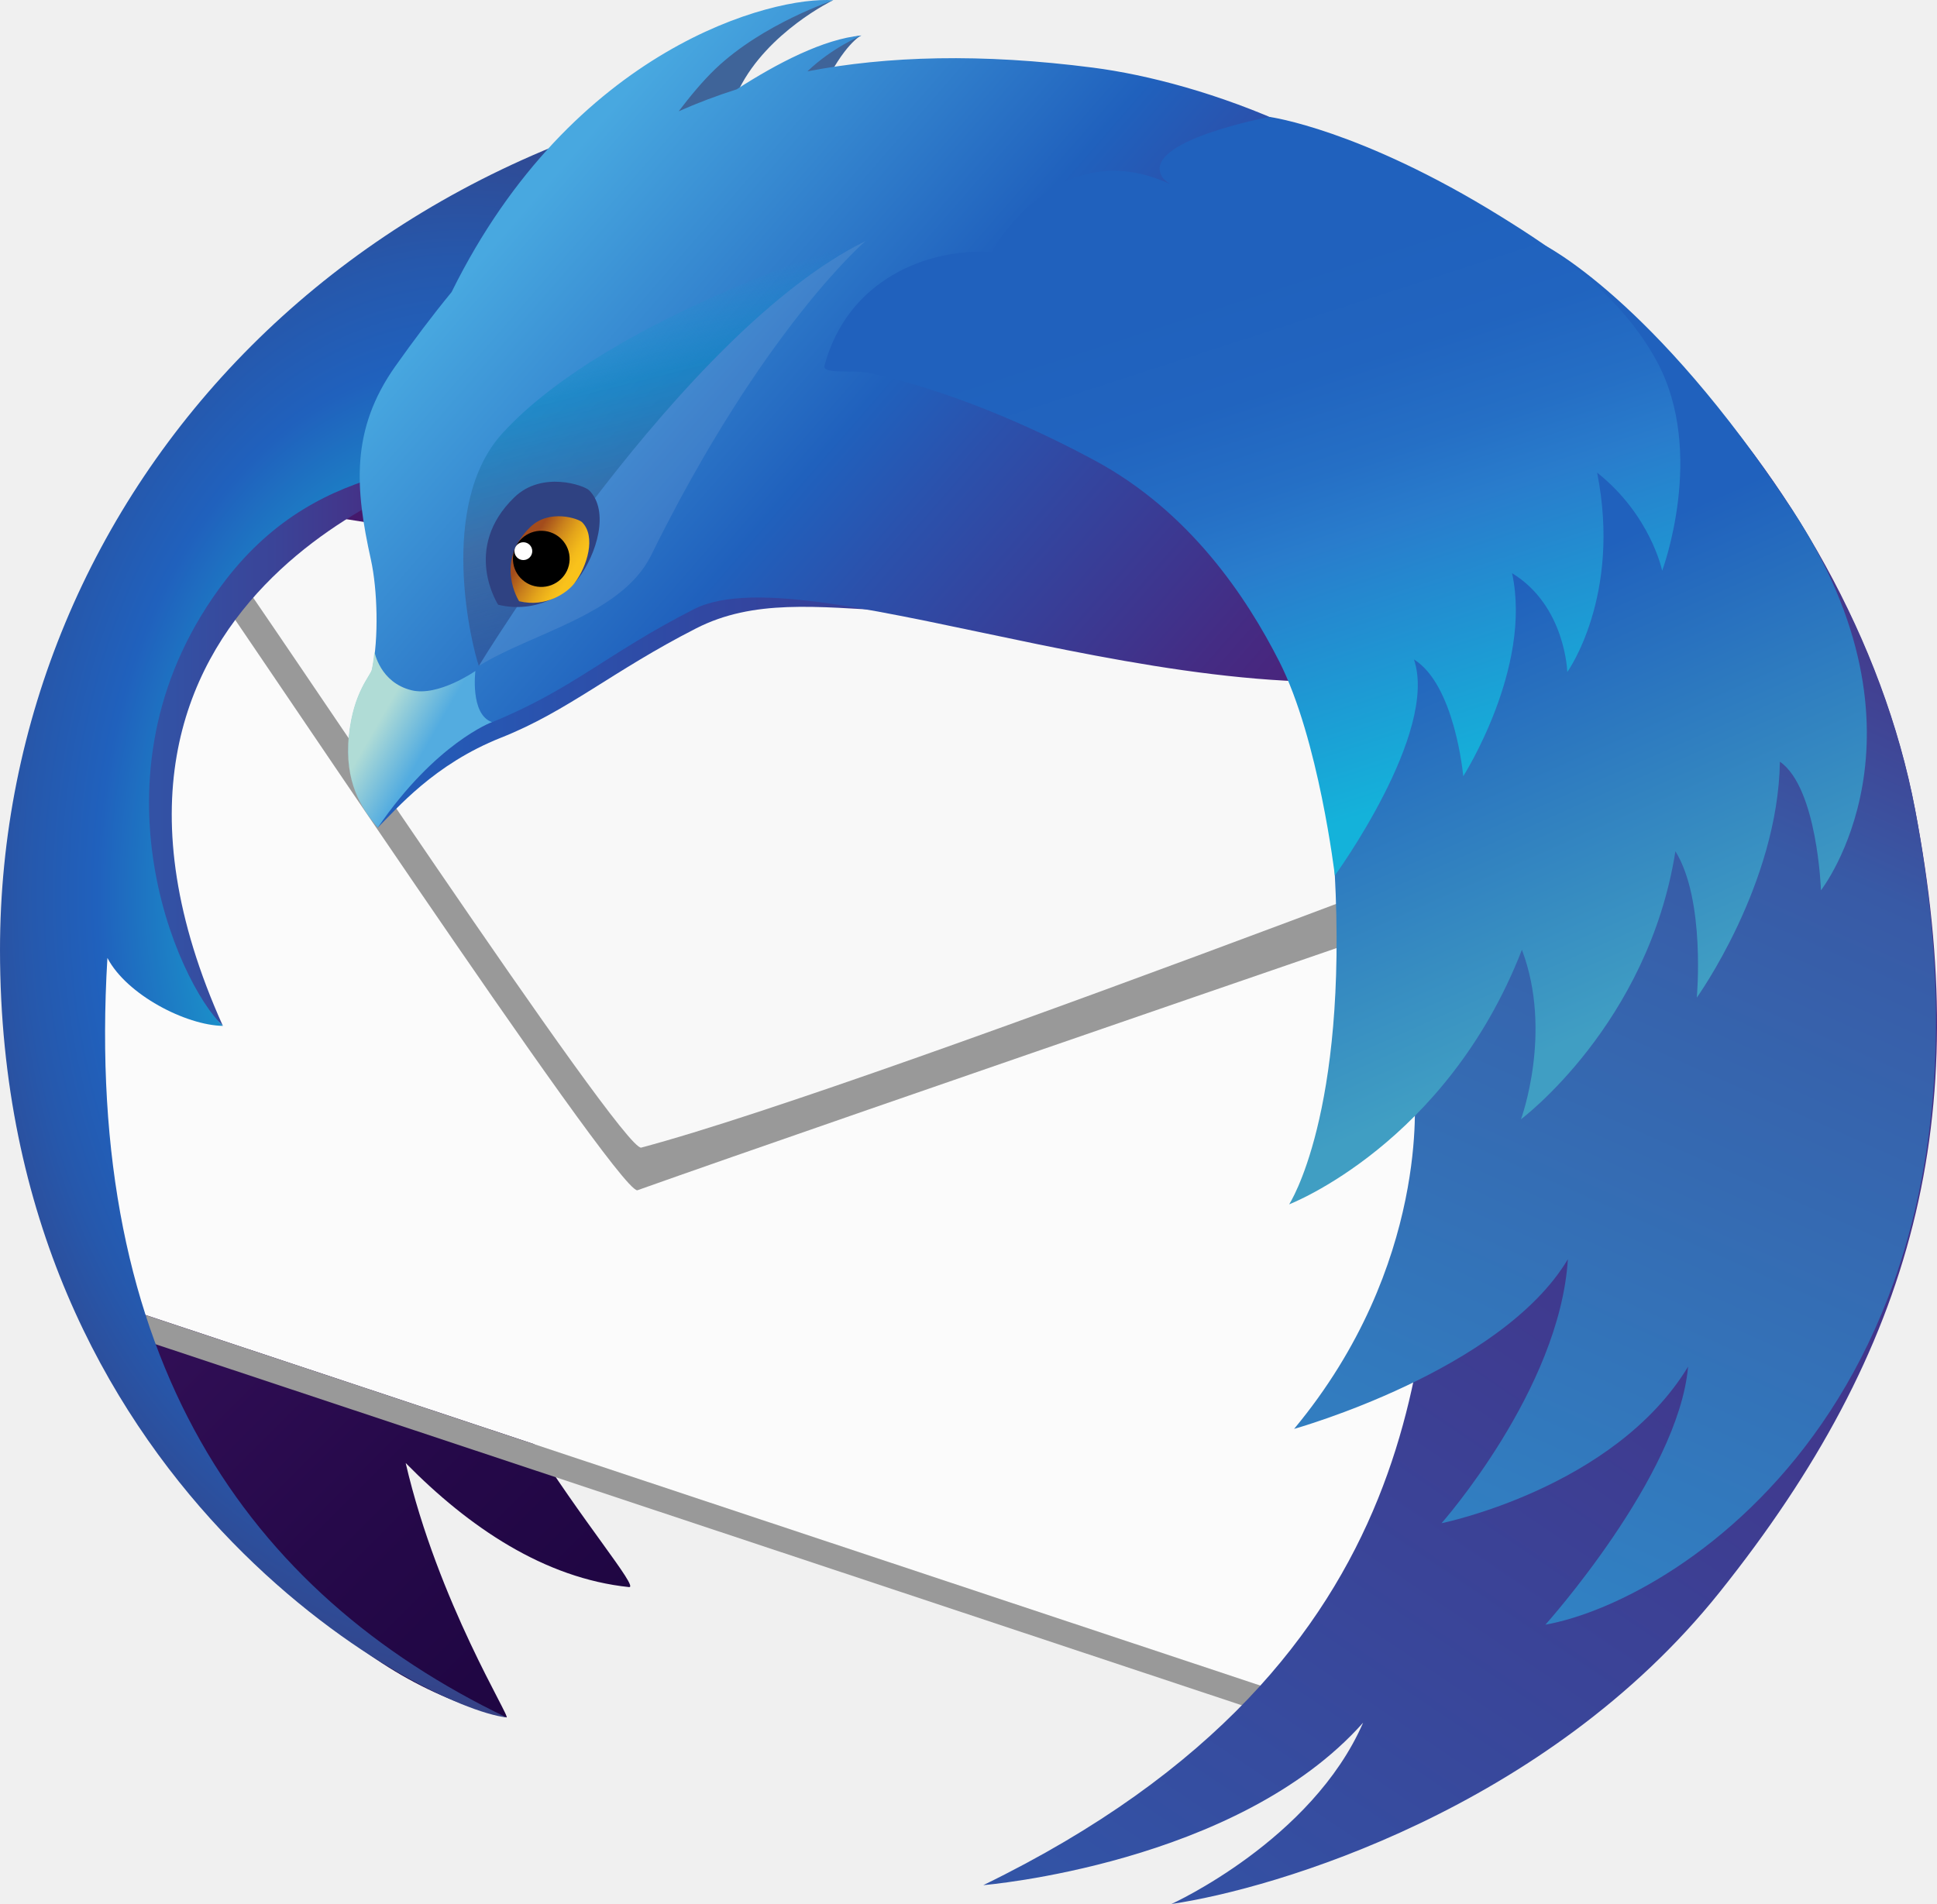
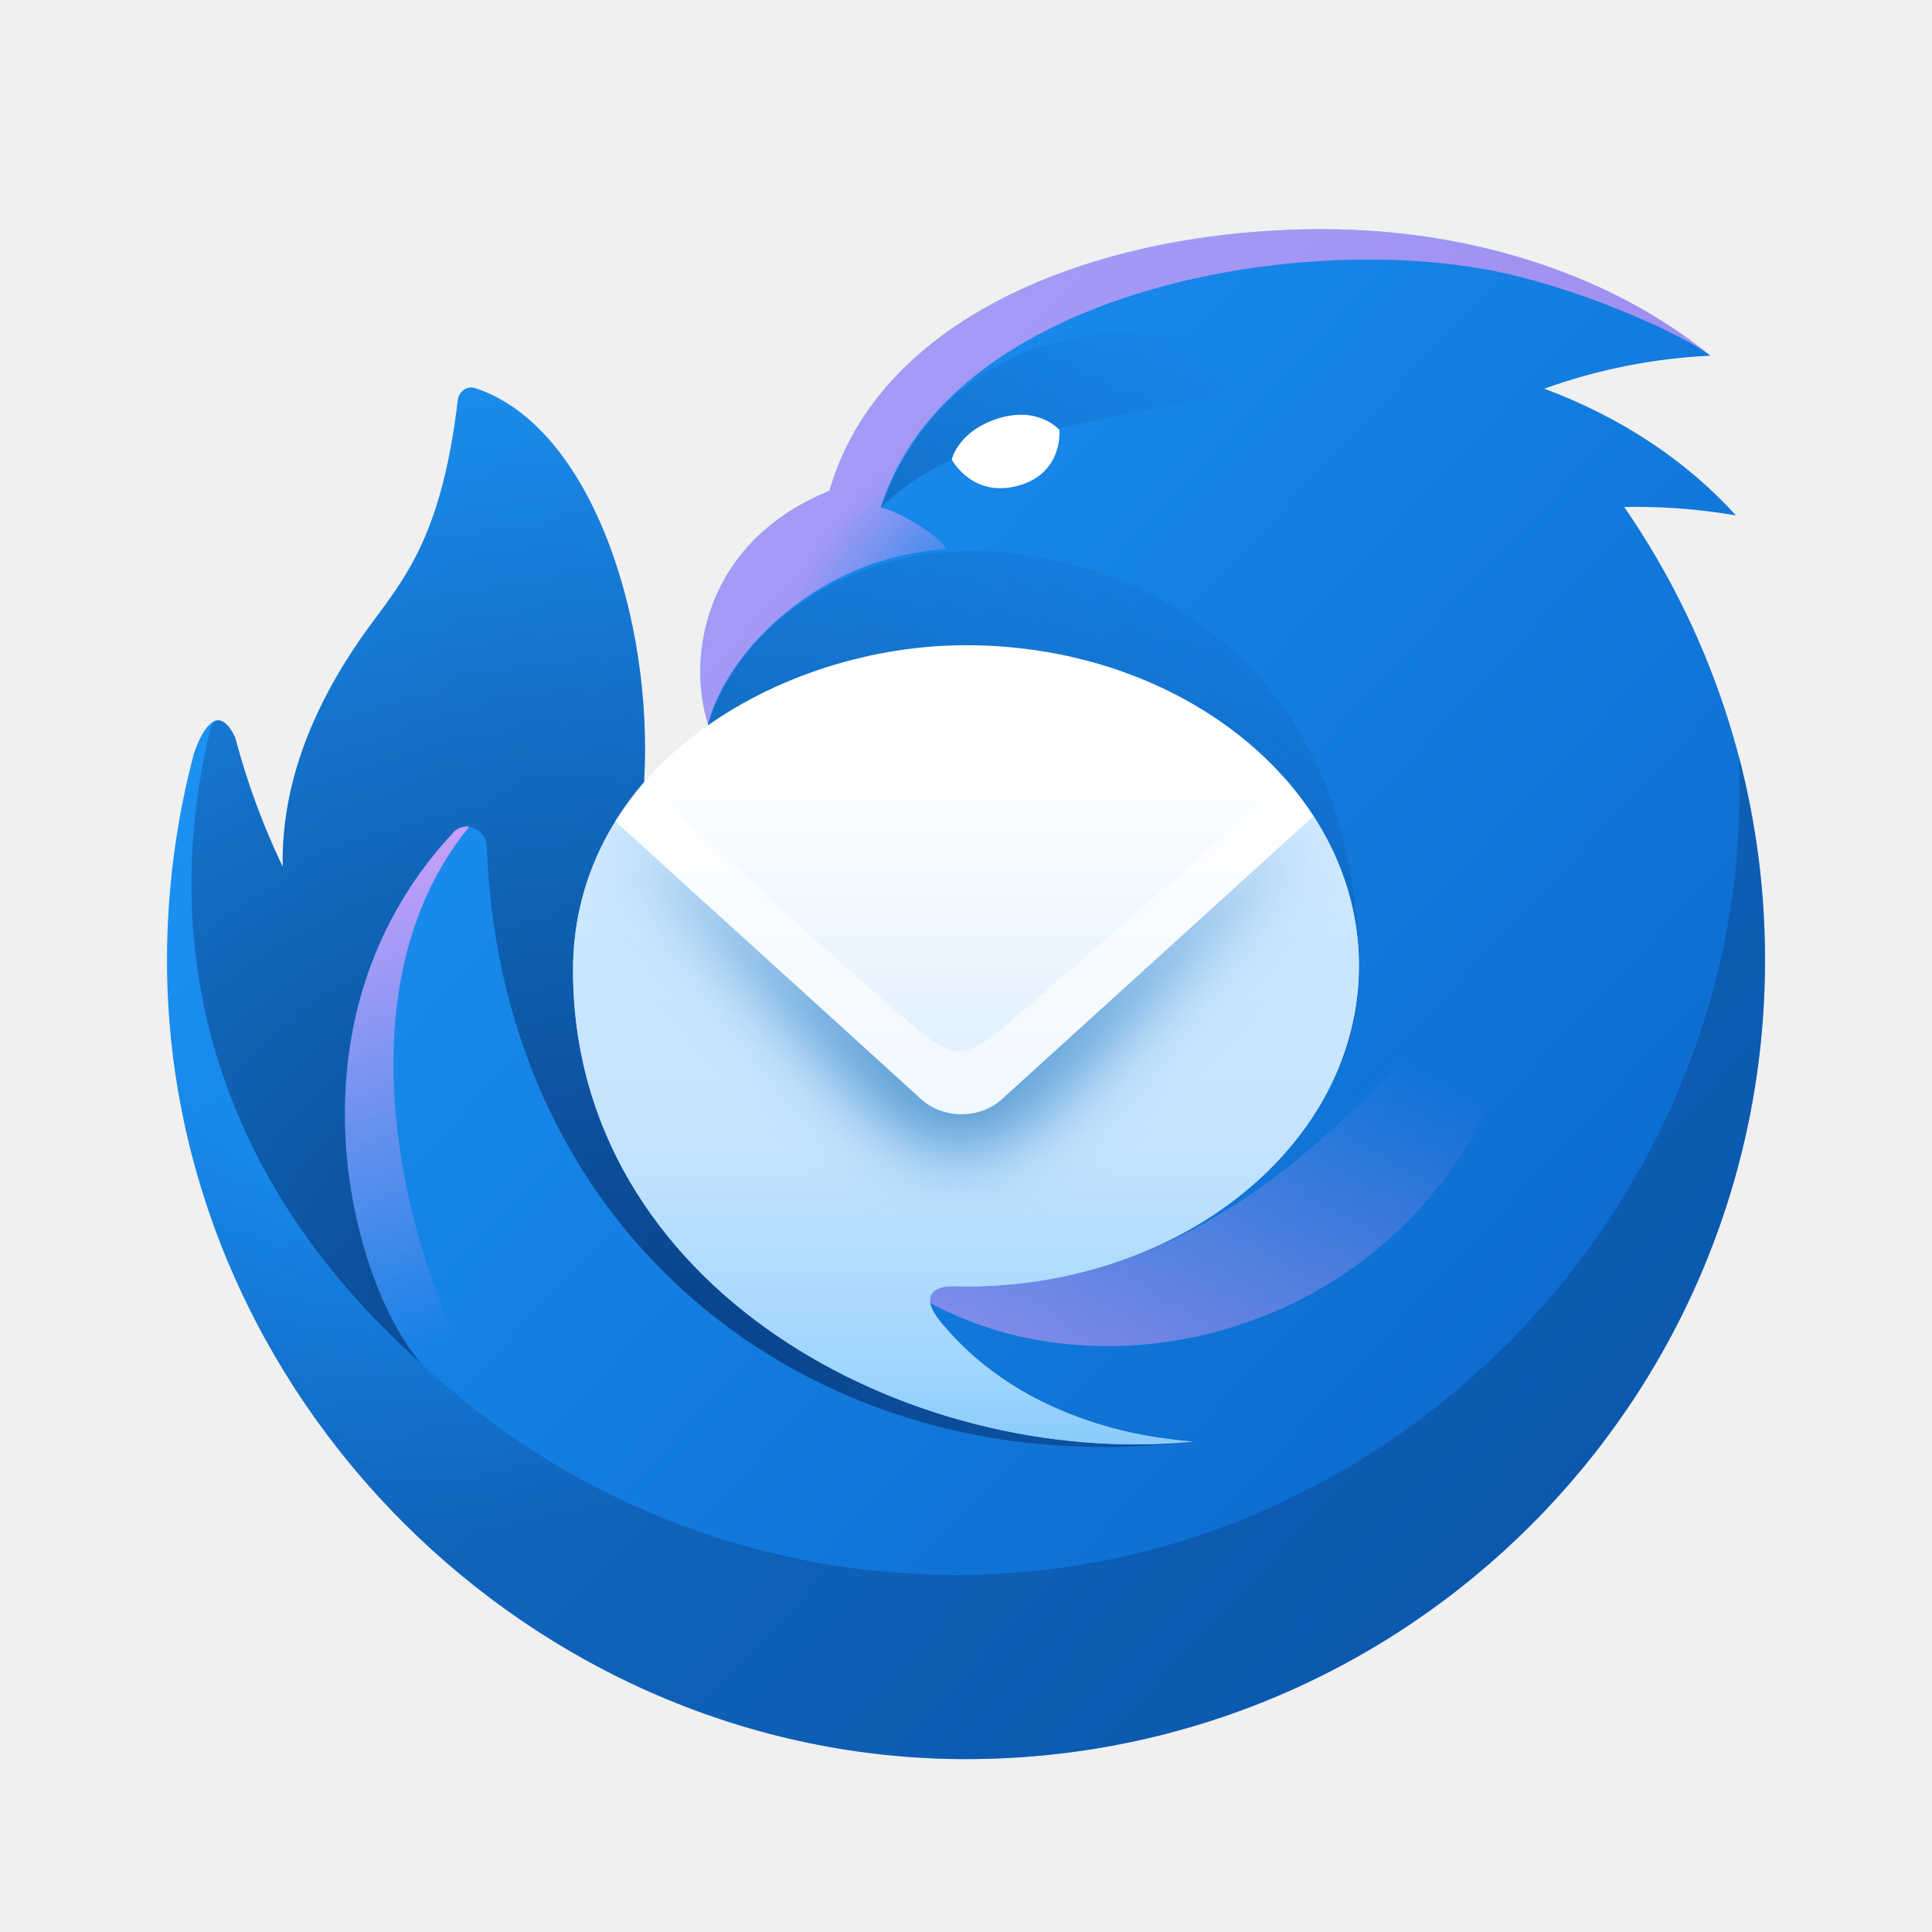
- <svg xmlns="http://www.w3.org/2000/svg" width="776.691" height="763.638" viewBox="0 0 205.499 202.046" version="1.1" id="svg8">
-   <defs id="defs2">
-     <linearGradient y2="42.053" x2="129.585" y1="201.907" x1="289.439" gradientUnits="userSpaceOnUse" id="SVGID_1_-0">
-       <stop id="stop1569" style="stop-color:#130036" offset="0" />
-       <stop id="stop1571" style="stop-color:#18023B" offset="0.23" />
-       <stop id="stop1573" style="stop-color:#26094A" offset="0.512" />
-       <stop id="stop1575" style="stop-color:#3D1563" offset="0.821" />
-       <stop id="stop1577" style="stop-color:#4E1D75" offset="1" />
-     </linearGradient>
-     <linearGradient y2="95.311" x2="147.61" y1="95.311" x1="100.149" gradientUnits="userSpaceOnUse" id="SVGID_2_-62">
-       <stop id="stop1592" style="stop-color:#3156A8" offset="0" />
-       <stop id="stop1594" style="stop-color:#3351A4" offset="0.247" />
-       <stop id="stop1596" style="stop-color:#3B4397" offset="0.536" />
-       <stop id="stop1598" style="stop-color:#472C82" offset="0.845" />
-       <stop id="stop1600" style="stop-color:#4E1D75" offset="1" />
-     </linearGradient>
-     <radialGradient gradientUnits="userSpaceOnUse" gradientTransform="matrix(1,0,0,1.45,0,-51.2654)" r="85.247" cy="113.923" cx="148.979" id="SVGID_3_-6">
-       <stop id="stop1605" style="stop-color:#14CDDA" offset="0.165" />
-       <stop id="stop1607" style="stop-color:#2061BD" offset="0.548" />
-       <stop id="stop1609" style="stop-color:#2658AC" offset="0.655" />
-       <stop id="stop1611" style="stop-color:#373F81" offset="0.864" />
-       <stop id="stop1613" style="stop-color:#432D62" offset="1" />
-     </radialGradient>
-     <linearGradient y2="57.897" x2="281.421" y1="57.897" x1="134.445" gradientUnits="userSpaceOnUse" id="SVGID_4_-1">
-       <stop id="stop1618" style="stop-color:#2061BD" offset="0" />
-       <stop id="stop1620" style="stop-color:#2B51AC" offset="0.185" />
-       <stop id="stop1622" style="stop-color:#442C84" offset="0.683" />
-       <stop id="stop1624" style="stop-color:#4E1D75" offset="0.941" />
-     </linearGradient>
-     <linearGradient y2="111.082" x2="257.17" y1="23.206" x1="156.08" gradientUnits="userSpaceOnUse" id="SVGID_5_-8">
-       <stop id="stop1633" style="stop-color:#48A8E0" offset="0.02" />
-       <stop id="stop1635" style="stop-color:#2061BD" offset="0.388" />
-       <stop id="stop1637" style="stop-color:#2B51AC" offset="0.497" />
-       <stop id="stop1639" style="stop-color:#442C84" offset="0.789" />
-       <stop id="stop1641" style="stop-color:#4E1D75" offset="0.941" />
-     </linearGradient>
-     <linearGradient y2="43.631" x2="307.741" y1="337.414" x1="109.582" gradientUnits="userSpaceOnUse" id="SVGID_6_-7">
-       <stop id="stop1646" style="stop-color:#3156A8" offset="0.379" />
-       <stop id="stop1648" style="stop-color:#4E1D75" offset="1" />
-     </linearGradient>
-     <linearGradient y2="32.542" x2="296.224" y1="278.646" x1="186.651" gradientUnits="userSpaceOnUse" id="SVGID_7_-9">
-       <stop id="stop1653" style="stop-color:#29ABE2" offset="0" />
-       <stop id="stop1655" style="stop-color:#385AA6" offset="0.773" />
-       <stop id="stop1657" style="stop-color:#414293" offset="0.858" />
-       <stop id="stop1659" style="stop-color:#4E1D75" offset="1" />
-     </linearGradient>
-     <linearGradient y2="95.468" x2="144.148" y1="92.034" x1="138.175" gradientUnits="userSpaceOnUse" id="SVGID_8_-20">
-       <stop id="stop1664" style="stop-color:#B0DCD6" offset="0" />
-       <stop id="stop1666" style="stop-color:#53ACE0" offset="1" />
-     </linearGradient>
-     <mask id="SVGID_9_" height="6.629" width="14.927" y="18.355" x="162.68" maskUnits="userSpaceOnUse">
-       <g id="g989" class="st13" style="filter:url(#Adobe_OpacityMaskFilter)">
-         <radialGradient gradientUnits="userSpaceOnUse" r="51.967" cy="67.998" cx="154.384" id="SVGID_10_">
-           <stop id="stop982" style="stop-color:#FFFFFF" offset="0.868" />
-           <stop id="stop984" style="stop-color:#000000" offset="1" />
-         </radialGradient>
-         <rect id="rect987" height="93.339" width="100.015" class="st14" y="-7.218" x="91.295" style="fill:url(#SVGID_10_)" />
-       </g>
-     </mask>
-     <filter height="6.629" width="14.927" y="18.355" x="162.68" filterUnits="userSpaceOnUse" id="Adobe_OpacityMaskFilter">
-       <feColorMatrix id="feColorMatrix977" values="1 0 0 0 0  0 1 0 0 0  0 0 1 0 0  0 0 0 1 0" type="matrix" />
-     </filter>
-     <radialGradient gradientUnits="userSpaceOnUse" r="51.967" cy="67.998" cx="154.384" id="radialGradient3310">
-       <stop id="stop3306" style="stop-color:#FFFFFF" offset="0.868" />
-       <stop id="stop3308" style="stop-color:#000000" offset="1" />
-     </radialGradient>
-     <linearGradient y2="20.555" x2="254.147" y1="23.085" x1="266.12" gradientUnits="userSpaceOnUse" id="SVGID_11_-5">
-       <stop id="stop1686" style="stop-color:#3092B9" offset="0" />
-       <stop id="stop1688" style="stop-color:#258DB6" offset="0.22" />
-       <stop id="stop1690" style="stop-color:#1685B1" offset="0.656" />
-       <stop id="stop1692" style="stop-color:#1082AF" offset="1" />
-     </linearGradient>
-     <linearGradient y2="77.544" x2="180.543" y1="38.025" x1="170.69" gradientUnits="userSpaceOnUse" id="SVGID_12_-9">
-       <stop id="stop1703" style="stop-color:#1398D1;stop-opacity:0" offset="0.007" />
-       <stop id="stop1705" style="stop-color:#1187C2;stop-opacity:0.62" offset="0.248" />
-       <stop id="stop1707" style="stop-color:#3F6499;stop-opacity:0.71" offset="0.642" />
-       <stop id="stop1709" style="stop-color:#2F4282;stop-opacity:0.5" offset="1" />
-     </linearGradient>
-     <linearGradient gradientTransform="matrix(0.9994,0.0349,-0.0349,0.9994,25.1078,27.037)" y2="38.248" x2="133.583" y1="41.318" x1="139.122" gradientUnits="userSpaceOnUse" id="SVGID_13_-2">
-       <stop id="stop1718" style="stop-color:#F9C21B" offset="0" />
-       <stop id="stop1720" style="stop-color:#F3BA1B" offset="0.148" />
-       <stop id="stop1722" style="stop-color:#E3A41B" offset="0.379" />
-       <stop id="stop1724" style="stop-color:#C9801C" offset="0.663" />
-       <stop id="stop1726" style="stop-color:#A44E1C" offset="0.988" />
-       <stop id="stop1728" style="stop-color:#A34C1C" offset="1" />
-     </linearGradient>
-     <linearGradient y2="47.526" x2="259.336" y1="130.139" x1="296.117" gradientUnits="userSpaceOnUse" id="SVGID_14_-2">
-       <stop id="stop1739" style="stop-color:#409EC3" offset="0" />
-       <stop id="stop1741" style="stop-color:#2061BD" offset="0.62" />
-     </linearGradient>
-     <linearGradient y2="21.954" x2="240.313" y1="103.061" x1="266.666" gradientUnits="userSpaceOnUse" id="SVGID_15_-8">
-       <stop id="stop1746" style="stop-color:#14B2DA" offset="0" />
-       <stop id="stop1748" style="stop-color:#297CCC" offset="0.403" />
-       <stop id="stop1750" style="stop-color:#256FC5" offset="0.508" />
-       <stop id="stop1752" style="stop-color:#2164BF" offset="0.649" />
-       <stop id="stop1754" style="stop-color:#2061BD" offset="0.816" />
-       <stop id="stop1756" style="stop-color:#2061BD" offset="0.984" />
-     </linearGradient>
-     <filter height="6.629" width="14.927" y="18.355" x="252.586" filterUnits="userSpaceOnUse" id="filter1845">
-       <feColorMatrix id="feColorMatrix1843" values="1 0 0 0 0  0 1 0 0 0  0 0 1 0 0  0 0 0 1 0" type="matrix" />
-     </filter>
-     <linearGradient y2="42.053" x2="39.679" y1="201.907" x1="199.533" gradientUnits="userSpaceOnUse" id="SVGID_1_">
-       <stop id="stop875" style="stop-color:#130036" offset="0" />
-       <stop id="stop877" style="stop-color:#18023B" offset="0.23" />
-       <stop id="stop879" style="stop-color:#26094A" offset="0.512" />
-       <stop id="stop881" style="stop-color:#3D1563" offset="0.821" />
-       <stop id="stop883" style="stop-color:#4E1D75" offset="1" />
-     </linearGradient>
-     <linearGradient y2="95.311" x2="57.704" y1="95.311" x1="10.243" gradientUnits="userSpaceOnUse" id="SVGID_2_">
-       <stop id="stop898" style="stop-color:#3156A8" offset="0" />
-       <stop id="stop900" style="stop-color:#3351A4" offset="0.247" />
-       <stop id="stop902" style="stop-color:#3B4397" offset="0.536" />
-       <stop id="stop904" style="stop-color:#472C82" offset="0.845" />
-       <stop id="stop906" style="stop-color:#4E1D75" offset="1" />
-     </linearGradient>
-     <radialGradient gradientUnits="userSpaceOnUse" gradientTransform="matrix(1,0,0,1.45,0,-51.2654)" r="85.247" cy="113.923" cx="59.073" id="SVGID_3_">
-       <stop id="stop911" style="stop-color:#14CDDA" offset="0.165" />
-       <stop id="stop913" style="stop-color:#2061BD" offset="0.548" />
-       <stop id="stop915" style="stop-color:#2658AC" offset="0.655" />
-       <stop id="stop917" style="stop-color:#373F81" offset="0.864" />
-       <stop id="stop919" style="stop-color:#432D62" offset="1" />
-     </radialGradient>
-     <linearGradient y2="57.897" x2="191.515" y1="57.897" x1="44.539" gradientUnits="userSpaceOnUse" id="SVGID_4_">
-       <stop id="stop924" style="stop-color:#2061BD" offset="0" />
-       <stop id="stop926" style="stop-color:#2B51AC" offset="0.185" />
-       <stop id="stop928" style="stop-color:#442C84" offset="0.683" />
-       <stop id="stop930" style="stop-color:#4E1D75" offset="0.941" />
-     </linearGradient>
-     <linearGradient y2="111.082" x2="167.264" y1="23.206" x1="66.174" gradientUnits="userSpaceOnUse" id="SVGID_5_">
-       <stop id="stop939" style="stop-color:#48A8E0" offset="0.02" />
-       <stop id="stop941" style="stop-color:#2061BD" offset="0.388" />
-       <stop id="stop943" style="stop-color:#2B51AC" offset="0.497" />
-       <stop id="stop945" style="stop-color:#442C84" offset="0.789" />
-       <stop id="stop947" style="stop-color:#4E1D75" offset="0.941" />
-     </linearGradient>
-     <linearGradient y2="43.631" x2="217.835" y1="337.414" x1="19.676" gradientUnits="userSpaceOnUse" id="SVGID_6_">
-       <stop id="stop952" style="stop-color:#3156A8" offset="0.379" />
-       <stop id="stop954" style="stop-color:#4E1D75" offset="1" />
-     </linearGradient>
-     <linearGradient y2="32.542" x2="206.317" y1="278.646" x1="96.745" gradientUnits="userSpaceOnUse" id="SVGID_7_">
-       <stop id="stop959" style="stop-color:#29ABE2" offset="0" />
-       <stop id="stop961" style="stop-color:#385AA6" offset="0.773" />
-       <stop id="stop963" style="stop-color:#414293" offset="0.858" />
-       <stop id="stop965" style="stop-color:#4E1D75" offset="1" />
-     </linearGradient>
-     <linearGradient y2="95.468" x2="54.241" y1="92.034" x1="48.269" gradientUnits="userSpaceOnUse" id="SVGID_8_">
-       <stop id="stop970" style="stop-color:#B0DCD6" offset="0" />
-       <stop id="stop972" style="stop-color:#53ACE0" offset="1" />
-     </linearGradient>
-     <mask id="SVGID_9_-9" height="6.629" width="14.927" y="18.355" x="162.68" maskUnits="userSpaceOnUse">
-       <g id="g989-7" class="st13" style="filter:url(#Adobe_OpacityMaskFilter-9)">
-         <radialGradient gradientUnits="userSpaceOnUse" r="51.967" cy="67.998" cx="154.384" id="SVGID_10_-3">
-           <stop id="stop982-6" style="stop-color:#FFFFFF" offset="0.868" />
-           <stop id="stop984-1" style="stop-color:#000000" offset="1" />
-         </radialGradient>
-         <rect id="rect987-2" height="93.339" width="100.015" class="st14" y="-7.218" x="91.295" style="fill:url(#SVGID_10_-3)" />
-       </g>
-     </mask>
-     <filter height="6.629" width="14.927" y="18.355" x="162.68" filterUnits="userSpaceOnUse" id="Adobe_OpacityMaskFilter-9">
-       <feColorMatrix id="feColorMatrix977-3" values="1 0 0 0 0  0 1 0 0 0  0 0 1 0 0  0 0 0 1 0" type="matrix" />
-     </filter>
-     <radialGradient gradientUnits="userSpaceOnUse" r="51.967" cy="67.998" cx="154.384" id="radialGradient4687">
-       <stop id="stop4683" style="stop-color:#FFFFFF" offset="0.868" />
-       <stop id="stop4685" style="stop-color:#000000" offset="1" />
-     </radialGradient>
-     <linearGradient y2="20.555" x2="164.24" y1="23.085" x1="176.214" gradientUnits="userSpaceOnUse" id="SVGID_11_">
-       <stop id="stop992" style="stop-color:#3092B9" offset="0" />
-       <stop id="stop994" style="stop-color:#258DB6" offset="0.22" />
-       <stop id="stop996" style="stop-color:#1685B1" offset="0.656" />
-       <stop id="stop998" style="stop-color:#1082AF" offset="1" />
-     </linearGradient>
-     <linearGradient y2="77.544" x2="90.637" y1="38.025" x1="80.784" gradientUnits="userSpaceOnUse" id="SVGID_12_">
-       <stop id="stop1009" style="stop-color:#1398D1;stop-opacity:0" offset="0.007" />
-       <stop id="stop1011" style="stop-color:#1187C2;stop-opacity:0.62" offset="0.248" />
-       <stop id="stop1013" style="stop-color:#3F6499;stop-opacity:0.71" offset="0.642" />
-       <stop id="stop1015" style="stop-color:#2F4282;stop-opacity:0.5" offset="1" />
-     </linearGradient>
-     <linearGradient gradientTransform="matrix(0.9994,0.0349,-0.0349,0.9994,24.5906,57.1202)" y2="11.303" x2="43.199" y1="14.373" x1="48.738" gradientUnits="userSpaceOnUse" id="SVGID_13_">
-       <stop id="stop1024" style="stop-color:#F9C21B" offset="0" />
-       <stop id="stop1026" style="stop-color:#F3BA1B" offset="0.148" />
-       <stop id="stop1028" style="stop-color:#E3A41B" offset="0.379" />
-       <stop id="stop1030" style="stop-color:#C9801C" offset="0.663" />
-       <stop id="stop1032" style="stop-color:#A44E1C" offset="0.988" />
-       <stop id="stop1034" style="stop-color:#A34C1C" offset="1" />
-     </linearGradient>
-     <linearGradient y2="47.526" x2="169.43" y1="130.139" x1="206.211" gradientUnits="userSpaceOnUse" id="SVGID_14_">
-       <stop id="stop1045" style="stop-color:#409EC3" offset="0" />
-       <stop id="stop1047" style="stop-color:#2061BD" offset="0.62" />
-     </linearGradient>
-     <linearGradient y2="21.954" x2="150.407" y1="103.061" x1="176.76" gradientUnits="userSpaceOnUse" id="SVGID_15_">
-       <stop id="stop1052" style="stop-color:#14B2DA" offset="0" />
-       <stop id="stop1054" style="stop-color:#297CCC" offset="0.403" />
-       <stop id="stop1056" style="stop-color:#256FC5" offset="0.508" />
-       <stop id="stop1058" style="stop-color:#2164BF" offset="0.649" />
-       <stop id="stop1060" style="stop-color:#2061BD" offset="0.816" />
-       <stop id="stop1062" style="stop-color:#2061BD" offset="0.984" />
-     </linearGradient>
-     <filter height="6.629" width="14.927" y="18.355" x="162.68" filterUnits="userSpaceOnUse" id="filter1136">
-       <feColorMatrix id="feColorMatrix1134" values="1 0 0 0 0  0 1 0 0 0  0 0 1 0 0  0 0 0 1 0" type="matrix" />
-     </filter>
-   </defs>
-   <g id="layer1" transform="translate(-143.8075,-49.41321)">
-     <g id="g1067" transform="matrix(0.8321174,0,0,0.8321174,143.8075,49.41343)">
-       <g id="g1041">
-         <linearGradient y2="42.053" x2="39.679" y1="201.907" x1="199.533" gradientUnits="userSpaceOnUse" id="linearGradient4726">
-           <stop id="stop4716" style="stop-color:#130036" offset="0" />
-           <stop id="stop4718" style="stop-color:#18023B" offset="0.23" />
-           <stop id="stop4720" style="stop-color:#26094A" offset="0.512" />
-           <stop id="stop4722" style="stop-color:#3D1563" offset="0.821" />
-           <stop id="stop4724" style="stop-color:#4E1D75" offset="1" />
-         </linearGradient>
-         <path id="path886" d="M 188.887,35.492 C 174.386,26.02 155.841,22.954 145.606,21.883 134.652,20.738 125.138,20.94 116.77,22.168 c -0.709,-0.009 -1.414,-0.037 -2.127,-0.037 -0.544,0 -1.08,0.023 -1.627,0.029 0.225,-0.275 0.381,-0.445 0.381,-0.445 0,0 -0.44,0.069 -1.304,0.46 -2.717,0.044 -5.421,0.138 -8.085,0.32 3.711,-4.068 6.751,-6.2 6.751,-6.2 0,0 -3.608,0.528 -10.192,6.496 -3.132,0.288 -6.221,0.67 -9.258,1.145 6.918,-9.362 14.155,-13.304 14.155,-13.304 0,0 -8.772,-1.786 -22.507,12.016 -1.149,1.155 -2.215,2.356 -3.246,3.572 C 39.68,35.907 11.03,61.758 11.03,92.139 c 0,5.958 -1.829,12.511 0.143,19.054 -0.788,10.453 0.89,38.975 0.89,38.975 0,0 10.837,58.649 52.51,68.846 0.662,0.158 -8.707,-14.62 -12.851,-32.442 8.069,8.208 17.685,14.699 28.478,15.824 1.325,0.137 -6.165,-8.64 -12.725,-19.234 l 94.698,31.906 c 49.529,-21.274 43.763,-19.357 54.397,-30.875 23.428,-25.36 26.708,-39.75 20.806,-82.235 -3.993,-28.679 -25.16,-57.083 -48.489,-66.466 z" class="st1" style="fill:url(#SVGID_1_)" />
-         <polygon id="polygon888" points="172.911,219.015 201.939,95.591 22.687,62.276 8.546,142.68 16.387,166.974 " class="st2" style="fill:#fbfbfb" />
-         <g id="g892">
-           <path id="path890" d="m 23.128,65.01 c 0.785,1.689 0.554,2.089 0.065,2.089 -0.22,0 -0.492,-0.081 -0.747,-0.161 -0.255,-0.081 -0.494,-0.161 -0.648,-0.161 -0.433,0 -0.189,0.639 2.263,3.72 3.468,4.406 54.399,81.293 57.182,81.293 0.015,0 0.028,-0.002 0.04,-0.006 23.71,-8.448 124.543,-43.058 124.543,-43.058 L 195.51,93.697 23.128,65.01" class="st3" style="fill:#999999" />
-         </g>
-         <path id="path894" d="m 24.607,63.121 c 0,0 0.76,3.932 4.281,8.284 3.5,4.392 50.51,75.571 52.869,74.944 30.795,-8.176 142.525,-51.674 142.525,-51.674 z" class="st4" style="fill:#f8f8f8" />
-         <polygon id="polygon896" points="19.094,171.178 168.976,221.012 167.321,217.161 18.568,167.703 " class="st3" style="fill:#999999" />
-         <linearGradient y2="95.311" x2="57.704" y1="95.311" x1="10.243" gradientUnits="userSpaceOnUse" id="linearGradient4744">
-           <stop id="stop4734" style="stop-color:#3156A8" offset="0" />
-           <stop id="stop4736" style="stop-color:#3351A4" offset="0.247" />
-           <stop id="stop4738" style="stop-color:#3B4397" offset="0.536" />
-           <stop id="stop4740" style="stop-color:#472C82" offset="0.845" />
-           <stop id="stop4742" style="stop-color:#4E1D75" offset="1" />
-         </linearGradient>
-         <path id="path909" d="m 57.704,59.795 c 0,0 -54.122,15.85 -29.288,71.033 0,0 -11.387,-10.426 -18.167,-23.757 C 9.944,106.474 21.55,65.242 21.55,65.242 Z" class="st5" style="fill:url(#SVGID_2_)" />
-         <radialGradient gradientUnits="userSpaceOnUse" gradientTransform="matrix(1,0,0,1.45,0,-51.2654)" r="85.247" cy="113.923" cx="59.073" id="radialGradient4757">
-           <stop id="stop4747" style="stop-color:#14CDDA" offset="0.165" />
-           <stop id="stop4749" style="stop-color:#2061BD" offset="0.548" />
-           <stop id="stop4751" style="stop-color:#2658AC" offset="0.655" />
-           <stop id="stop4753" style="stop-color:#373F81" offset="0.864" />
-           <stop id="stop4755" style="stop-color:#432D62" offset="1" />
-         </radialGradient>
-         <path id="path922" d="m 28.416,130.828 c -4.707,-0.081 -12.269,-3.964 -14.722,-8.665 -3.066,51.098 17.782,80.939 50.88,96.853 C 53.759,217.776 0,189.407 0,121.14 0,63.093 46.06,11.208 118.142,8.831 118.584,12.085 82.406,20.245 81.249,24.082 79.453,30.054 75.325,36.555 71.843,41.766 67.125,48.827 78.4,54.865 70.114,56.767 57.646,59.628 41.016,58.044 28.753,73.986 10.319,97.951 22.62,125.365 28.416,130.828 Z" class="st6" style="fill:url(#SVGID_3_)" />
-         <g id="g935">
-           <linearGradient y2="57.897" x2="191.515" y1="57.897" x1="44.539" gradientUnits="userSpaceOnUse" id="linearGradient4768">
-             <stop id="stop4760" style="stop-color:#2061BD" offset="0" />
-             <stop id="stop4762" style="stop-color:#2B51AC" offset="0.185" />
-             <stop id="stop4764" style="stop-color:#442C84" offset="0.683" />
-             <stop id="stop4766" style="stop-color:#4E1D75" offset="0.941" />
-           </linearGradient>
-           <path id="path933" d="M 137.048,10.699 C 90.366,7.117 66.341,25.796 50.918,47.516 c -5.617,7.906 -5.002,15.166 -3.068,23.937 0.831,3.744 1.671,5.538 0.659,9.355 -0.558,2.106 -0.465,4.072 -1.158,5.314 -0.959,1.717 -2.18,3.594 -2.589,6.677 -1.022,7.699 1.703,10.151 3.406,12.741 2.426,-2.409 7.165,-8.079 15.71,-11.466 8.545,-3.387 14.167,-8.477 24.876,-13.941 14.632,-7.463 31.782,3.859 64.3,-6.796 C 163.06,70.058 186.056,35.993 191.515,34.685 176.312,17.873 150.448,11.726 137.048,10.699 Z" class="st7" style="fill:url(#SVGID_4_)" />
-         </g>
-         <path id="path937" d="m 106.207,0.032 c 0,0 -8.335,4.026 -11.965,11.301 8.381,-4.225 13.246,-6.533 15.546,-6.808 0,0 -2.203,1.067 -4.935,6.87 4.83,-1.547 6.493,-2.522 7.819,-2.537 0,0 -0.385,0.61 -0.737,6.402 -7.417,-2.404 -21.693,0.397 -29.287,5.153 C 80.072,6.678 106.207,0.032 106.207,0.032 Z" class="st8" style="fill:#3f6499" />
-         <linearGradient y2="111.082" x2="167.264" y1="23.206" x1="66.174" gradientUnits="userSpaceOnUse" id="linearGradient4783">
-           <stop id="stop4773" style="stop-color:#48A8E0" offset="0.02" />
-           <stop id="stop4775" style="stop-color:#2061BD" offset="0.388" />
-           <stop id="stop4777" style="stop-color:#2B51AC" offset="0.497" />
-           <stop id="stop4779" style="stop-color:#442C84" offset="0.789" />
-           <stop id="stop4781" style="stop-color:#4E1D75" offset="0.941" />
-         </linearGradient>
-         <path id="path950" d="M 139.379,8.63 C 125.07,6.776 113.109,7.141 102.94,9.1 c 3.198,-3.065 6.898,-4.575 6.898,-4.575 -4.795,0.424 -10.781,3.554 -15.917,6.868 -2.588,0.826 -5.054,1.758 -7.39,2.799 1.43,-1.885 3.094,-3.899 4.72,-5.445 6.039,-5.743 15.006,-8.715 15.006,-8.715 -7.654,-0.562 -33.268,5.995 -48.681,37.213 -2.526,3.077 -4.883,6.235 -7.129,9.398 -5.798,8.164 -5.162,15.658 -3.162,24.715 0.852,3.867 1.009,10.04 0.168,14.029 -0.168,0.799 -2.363,2.863 -2.926,8.428 -0.602,5.905 1.505,8.804 3.582,11.203 C 55.489,94.226 62.77,92.087 62.77,92.087 73.1,87.855 77.4,83.335 88.458,77.694 c 15.108,-7.709 67.939,17.45 101.512,6.448 10.332,-3.384 -3.977,-47.359 1.663,-48.709 C 175.934,18.073 153.139,10.413 139.379,8.63 Z" class="st9" style="fill:url(#SVGID_5_)" />
-         <linearGradient y2="43.631" x2="217.835" y1="337.414" x1="19.676" gradientUnits="userSpaceOnUse" id="linearGradient4790">
-           <stop id="stop4786" style="stop-color:#3156A8" offset="0.379" />
-           <stop id="stop4788" style="stop-color:#4E1D75" offset="1" />
-         </linearGradient>
-         <path id="path957" d="M 244.176,103.288 C 235.9,60.051 196.08,20.716 164.059,18.536 149.848,17.568 154.212,24.855 145.32,27.63 107,39.589 106.414,46.571 106.414,46.571 c 81.252,3.819 82.484,84.064 60.724,104.366 6.123,-1.428 12.762,-8.914 18.859,-20.666 -0.732,4.931 -1.36,10.98 -2.274,17.729 -2.788,20.595 0.823,63.614 -58.356,92.405 0,0 32.372,-2.646 48.425,-20.717 -6.528,15.012 -24.441,23.121 -24.441,23.121 13.182,-1.928 47.81,-12.146 69.868,-39.732 24.966,-31.225 32.474,-60.519 24.957,-99.789 z" class="st10" style="fill:url(#SVGID_6_)" />
-         <linearGradient y2="32.542" x2="206.317" y1="278.646" x1="96.745" gradientUnits="userSpaceOnUse" id="linearGradient4801">
-           <stop id="stop4793" style="stop-color:#29ABE2" offset="0" />
-           <stop id="stop4795" style="stop-color:#385AA6" offset="0.773" />
-           <stop id="stop4797" style="stop-color:#414293" offset="0.858" />
-           <stop id="stop4799" style="stop-color:#4E1D75" offset="1" />
-         </linearGradient>
-         <path id="path968" d="m 164.993,182.221 c 0,0 26.396,-7.38 34.903,-21.633 -1.032,16.619 -16.107,33.662 -16.107,33.662 0,0 22.038,-4.46 31.436,-19.968 -1.224,13.994 -18.191,32.907 -18.191,32.907 17.346,-3.113 60.93,-30.645 47.143,-103.901 -8.142,-43.262 -48.096,-82.572 -80.117,-84.752 -14.211,-0.968 -9.847,6.319 -18.739,9.094 -38.32,11.959 -38.906,18.941 -38.906,18.941 81.252,3.819 102.844,46.344 60.724,103.231 6.123,-1.429 8.578,-4.794 13.178,-10.301 -0.002,0 2.084,21.78 -15.324,42.72 z" class="st11" style="fill:url(#SVGID_7_)" />
-         <linearGradient y2="95.468" x2="54.241" y1="92.034" x1="48.269" gradientUnits="userSpaceOnUse" id="linearGradient4808">
-           <stop id="stop4804" style="stop-color:#B0DCD6" offset="0" />
-           <stop id="stop4806" style="stop-color:#53ACE0" offset="1" />
-         </linearGradient>
-         <path id="path975" d="m 60.609,85.567 c 0,0 -4.719,3.301 -8.136,2.46 -4.045,-0.993 -4.73,-4.913 -4.73,-4.913 -0.089,0.803 -0.192,1.578 -0.341,2.273 -0.168,0.799 -2.363,2.863 -2.926,8.428 -0.602,5.905 1.615,9.325 3.692,11.724 7.381,-10.792 14.552,-13.452 14.552,-13.452 -2.809,-0.982 -2.111,-6.52 -2.111,-6.52 z" class="st12" style="fill:url(#SVGID_8_)" />
-         <defs id="defs980">
-           <filter height="6.629" width="14.927" y="18.355" x="162.68" filterUnits="userSpaceOnUse" id="filter5218">
-             <feColorMatrix id="feColorMatrix5216" values="1 0 0 0 0  0 1 0 0 0  0 0 1 0 0  0 0 0 1 0" type="matrix" />
-           </filter>
-         </defs>
-         <mask id="mask4824" height="6.629" width="14.927" y="18.355" x="162.68" maskUnits="userSpaceOnUse">
-           <g id="g4822" class="st13" style="filter:url(#Adobe_OpacityMaskFilter-9)">
-             <radialGradient gradientUnits="userSpaceOnUse" r="51.967" cy="67.998" cx="154.384" id="radialGradient4818">
-               <stop id="stop4814" style="stop-color:#FFFFFF" offset="0.868" />
-               <stop id="stop4816" style="stop-color:#000000" offset="1" />
-             </radialGradient>
-             <rect id="rect4820" height="93.339" width="100.015" class="st14" y="-7.218" x="91.295" style="fill:url(#SVGID_10_-3)" />
-           </g>
-         </mask>
-         <g id="g1007" mask="url(#SVGID_9_-9)" class="st15">
-           <g id="g1005" class="st16" style="opacity:0.6">
-             <g id="g1003" class="st17" style="opacity:0.2">
-               <linearGradient y2="20.555" x2="164.24" y1="23.085" x1="176.214" gradientUnits="userSpaceOnUse" id="linearGradient4834">
-                 <stop id="stop4826" style="stop-color:#3092B9" offset="0" />
-                 <stop id="stop4828" style="stop-color:#258DB6" offset="0.22" />
-                 <stop id="stop4830" style="stop-color:#1685B1" offset="0.656" />
-                 <stop id="stop4832" style="stop-color:#1082AF" offset="1" />
-               </linearGradient>
-               <path id="path1001" d="m 163.513,18.434 c 1.106,-0.287 5.621,0.204 8.584,1.533 2.964,1.329 8.073,3.679 3.986,4.701 -4.088,1.022 -6.438,-0.613 -8.482,-2.351 -2.044,-1.738 -6.847,-3.168 -4.088,-3.883 z" class="st18" style="fill:url(#SVGID_11_)" />
-             </g>
-           </g>
-         </g>
-         <linearGradient y2="77.544" x2="90.637" y1="38.025" x1="80.784" gradientUnits="userSpaceOnUse" id="linearGradient4848">
-           <stop id="stop4840" style="stop-color:#1398D1;stop-opacity:0" offset="0.007" />
-           <stop id="stop4842" style="stop-color:#1187C2;stop-opacity:0.62" offset="0.248" />
-           <stop id="stop4844" style="stop-color:#3F6499;stop-opacity:0.71" offset="0.642" />
-           <stop id="stop4846" style="stop-color:#2F4282;stop-opacity:0.5" offset="1" />
-         </linearGradient>
-         <path id="path1018" d="m 61.051,84.921 c 0,0 25.888,-42.662 49.292,-54.175 2.173,-1.093 -32.405,9.191 -46.32,24.55 -8.271,9.129 -3.891,27.002 -2.972,29.625 z" class="st19" style="fill:url(#SVGID_12_)" />
-         <path id="path1020" d="m 61.051,84.921 c 0.024,-0.015 0.05,-0.03 0.075,-0.045 C 67.82,80.74 79.292,78.358 82.99,70.861 97.227,41.992 110.344,30.746 110.344,30.746 86.939,42.259 61.051,84.921 61.051,84.921 Z" class="st20" style="opacity:0.1;fill:#f2f2f2" />
-         <path id="path1022" d="m 63.512,77.118 c 0,0 -4.666,-7.159 2.053,-13.687 3.546,-3.44 8.919,-1.529 9.54,-0.91 2.644,2.622 0.982,8.156 -1.398,11.288 -1.345,1.764 -5.259,4.51 -10.195,3.309 z" class="st21" style="fill:#2f4282" />
-         <linearGradient gradientTransform="matrix(0.9994,0.0349,-0.0349,0.9994,24.5906,57.1202)" y2="11.303" x2="43.199" y1="14.373" x1="48.738" gradientUnits="userSpaceOnUse" id="linearGradient4865">
-           <stop id="stop4853" style="stop-color:#F9C21B" offset="0" />
-           <stop id="stop4855" style="stop-color:#F3BA1B" offset="0.148" />
-           <stop id="stop4857" style="stop-color:#E3A41B" offset="0.379" />
-           <stop id="stop4859" style="stop-color:#C9801C" offset="0.663" />
-           <stop id="stop4861" style="stop-color:#A44E1C" offset="0.988" />
-           <stop id="stop4863" style="stop-color:#A34C1C" offset="1" />
-         </linearGradient>
-         <path id="path1037" d="m 66.187,76.674 c 0,0 -3.224,-4.949 1.422,-9.459 2.446,-2.376 6.161,-1.056 6.592,-0.63 1.826,1.812 0.676,5.637 -0.968,7.8 -0.929,1.223 -3.635,3.119 -7.046,2.289 z" class="st22" style="fill:url(#SVGID_13_)" />
-         <path id="path1039" d="m 72.623,71.393 c -0.072,1.978 -1.746,3.522 -3.738,3.454 -1.996,-0.069 -3.558,-1.726 -3.487,-3.704 0.071,-1.977 1.744,-3.521 3.741,-3.453 1.992,0.069 3.553,1.727 3.484,3.703 z" />
-       </g>
-       <circle id="circle1043" r="1.136" cy="70.287" cx="66.725" class="st24" style="fill:#ffffff" />
-       <linearGradient y2="47.526" x2="169.43" y1="130.139" x1="206.211" gradientUnits="userSpaceOnUse" id="linearGradient4875">
-         <stop id="stop4871" style="stop-color:#409EC3" offset="0" />
-         <stop id="stop4873" style="stop-color:#2061BD" offset="0.62" />
-       </linearGradient>
-       <path id="path1050" d="M 228.505,65.01 C 210.784,38.034 196.744,31.179 196.744,31.179 c 0,0 0.645,19.65 10.484,29.128 1.124,1.083 -11.774,-8.432 -11.774,-8.432 0,0 -2.758,9.076 3.562,19.51 -1.836,-2.439 -3.051,-3.363 -3.051,-3.363 0,0 -11.908,5.491 -15.423,13.109 -1.815,-3.426 -3.176,-5.444 -3.176,-5.444 0,0 -8.236,16.437 -7.201,35.495 1.684,30.988 -5.803,42.404 -5.803,42.404 0,0 20.057,-7.695 29.676,-32.468 3.974,10.533 -0.121,21.619 -0.121,21.619 0,0 16.206,-12.109 19.691,-34.18 3.863,6.23 2.727,18.664 2.727,18.664 0,0 10.344,-14.402 10.596,-30.086 4.794,3.343 5.235,16.399 5.235,16.399 0,0 15.336,-19.606 -3.661,-48.524 z" class="st23" style="fill:url(#SVGID_14_)" />
-       <linearGradient y2="21.954" x2="150.407" y1="103.061" x1="176.76" gradientUnits="userSpaceOnUse" id="linearGradient4890">
-         <stop id="stop4878" style="stop-color:#14B2DA" offset="0" />
-         <stop id="stop4880" style="stop-color:#297CCC" offset="0.403" />
-         <stop id="stop4882" style="stop-color:#256FC5" offset="0.508" />
-         <stop id="stop4884" style="stop-color:#2164BF" offset="0.649" />
-         <stop id="stop4886" style="stop-color:#2061BD" offset="0.816" />
-         <stop id="stop4888" style="stop-color:#2061BD" offset="0.984" />
-       </linearGradient>
-       <path id="path1065" d="m 211.282,46.158 c -4.631,-8.63 -12.803,-14.13 -19.986,-18.582 -17.909,-11.105 -29.427,-12.665 -29.427,-12.665 0,0 -16.528,3.074 -13.689,7.672 0.146,0.236 0.487,0.535 0.968,0.877 -14.498,-6.678 -22.722,8.677 -22.722,8.677 -8.284,-0.503 -18.371,3.575 -21.312,14.499 -0.305,1.134 3.711,0.496 5.777,0.945 12.079,2.626 23.45,8.32 28.675,11.134 12.154,6.548 19.365,17.451 23.528,25.629 5.037,9.894 7.094,27.304 7.094,27.304 0,0 13.253,-18.205 10.086,-27.552 5.249,3.26 6.285,14.891 6.285,14.891 0,0 8.835,-13.838 6.223,-25.891 6.815,4.153 7.042,12.601 7.042,12.601 0,0 6.939,-9.631 3.803,-25.427 6.858,5.453 8.293,12.517 8.293,12.517 0,0 5.606,-14.993 -0.638,-26.629 z" class="st25" style="fill:url(#SVGID_15_)" />
+ <svg xmlns="http://www.w3.org/2000/svg" width="1024" height="1024" viewBox="0 0 1024 1024" fill="none">
+   <path d="M439.521 260.215H439.594C466.262 166.986 582.468 121.479 700.889 121.479C782.721 121.479 856.179 147.384 906.538 188.512C876.485 189.929 846.811 195.826 818.5 206.008C859.192 221.133 894.148 244.401 920.054 273.186C900.509 269.822 880.689 268.323 860.861 268.709C909.595 339.304 935.631 423.086 935.493 508.867C935.493 742.757 745.889 932.362 511.999 932.362C281.715 932.362 88.505 739.551 88.505 508.867C88.505 472.435 93.345 434.816 102.746 399.533C105.215 392.128 108.651 385.025 113.213 382.424C118.924 379.169 124.127 388.873 124.962 392.031C131.154 415.226 139.486 437.797 149.851 459.451C148.944 411.1 169.598 367.057 198.008 328.967C216.957 303.569 234.526 280.035 242.633 212.118C243.177 207.557 247.497 204.278 251.865 205.706C313.525 225.888 346.485 328.567 341.367 414.428C375.428 419.304 375.271 383.719 375.271 383.719C364.381 350.25 371.641 288.045 439.4 260.215H439.521Z" fill="url(#paint0_linear_4383_20931)" />
+   <path opacity="0.9" d="M921.638 401.023C931.935 633.945 740.456 834.767 506.965 834.767C288.382 834.767 109.268 665.816 93.066 451.383C90.176 471.463 88.656 491.717 88.517 512.003C90.174 741.441 282.912 932.364 512.011 932.364C745.9 932.364 935.505 742.759 935.505 508.869C935.505 471.602 930.677 435.46 921.638 401.023Z" fill="url(#paint1_radial_4383_20931)" />
+   <path style="mix-blend-mode:screen" d="M501.678 291.082C497.116 283.011 476.051 271.069 466.843 268.988C501.69 157.367 679.219 123.1 787.875 142.847C833.093 151.075 889.405 175.71 906.538 188.512C856.179 147.384 782.709 121.479 700.89 121.479C582.469 121.479 466.262 166.986 439.594 260.215H439.4C371.641 288.045 364.381 350.275 375.271 383.731C385.725 343.813 435.468 294.76 501.678 291.082Z" fill="url(#paint2_radial_4383_20931)" />
+   <path d="M624.744 213.993C529.615 232.711 498.531 238.834 466.696 269.096C502.451 174.439 593.72 155.248 702.474 198.396C676.591 203.731 650.68 208.934 624.744 214.005V213.993Z" fill="url(#paint3_linear_4383_20931)" />
+   <path d="M111.495 386.576C85.504 492.982 105.59 618.046 223.66 723C188.51 684.558 145.592 542.627 240.297 441.231C246.674 434.394 257.649 439.416 257.999 448.757C265.804 659.488 435.843 788.194 631.884 764.127C571.143 760.715 370.262 690.354 519.695 662.525C597.799 647.969 720.261 625.16 720.261 515.27C720.261 337.136 582.529 285.058 499.004 292.802C441.844 298.101 390.965 334.377 375.307 383.708C381.321 403.152 357.351 416.765 341.367 414.478C346.498 328.629 313.538 225.89 251.865 205.707C247.509 204.279 243.177 207.558 242.633 212.12C234.526 280.036 216.957 303.571 198.021 328.968C169.598 367.071 148.944 411.102 149.851 459.453C139.487 437.798 131.154 415.228 124.962 392.033C124.272 389.419 120.485 382.123 115.911 381.784C113.431 381.603 112.112 384.022 111.495 386.576Z" fill="url(#paint4_radial_4383_20931)" />
+   <path style="mix-blend-mode:screen" d="M467.218 673.305C582.215 766.68 813.479 696.67 813.479 469.641C720.116 611.16 601.199 708.782 467.23 673.305H467.218Z" fill="url(#paint5_linear_4383_20931)" />
+   <path style="mix-blend-mode:screen" d="M240.298 441.23C241.344 440.06 242.661 439.166 244.134 438.626C245.607 438.085 247.19 437.916 248.744 438.132C163.972 541.526 232.349 723.108 279.272 767.72C281.897 775.149 234.756 736.515 228.259 727.476C192.564 697.19 141.406 547.116 240.298 441.23Z" fill="url(#paint6_linear_4383_20931)" />
+   <path d="M511.999 681.859C627.02 681.859 720.273 605.775 720.273 511.917C720.273 418.058 627.02 341.975 511.999 341.975C413.869 341.975 303.676 405.813 303.725 514.397C303.773 682.186 481.036 778.719 632.138 764.102C620.789 762.783 549.98 759.02 502.126 704.885C497.806 700.009 490.316 691.491 493.716 685.961C497.104 680.431 506.445 681.847 511.987 681.847L511.999 681.859Z" fill="url(#paint7_linear_4383_20931)" />
+   <path opacity="0.6" d="M697.586 434.696L532.98 592.212C518.375 602.593 502.827 603.343 487.484 593.93L326.036 435.276C330.643 427.874 335.821 420.842 341.524 414.247L358.464 430.098C400.861 469.834 435.14 501.935 483.455 543.171C505.259 561.78 512.035 561.417 533.427 543.171C588.699 495.981 629.125 460.287 681.674 413.352C687.531 420.038 692.848 427.179 697.574 434.708L697.586 434.696Z" fill="white" />
+   <mask id="mask0_4383_20931" style="mask-type:luminance" maskUnits="userSpaceOnUse" x="303" y="432" width="418" height="334">
+     <path d="M720.273 511.917C720.273 605.776 627.019 681.86 511.998 681.86C506.445 681.86 497.116 680.432 493.716 685.973C490.316 691.491 497.805 700.009 502.125 704.886C547.088 755.753 612.318 762.154 629.439 763.836L632.138 764.102C481.035 778.719 303.772 682.186 303.724 514.398C303.566 486.461 311.341 459.054 326.145 435.361L488.38 582.713C499.923 593.192 519.367 593.192 530.91 582.713L696.218 432.566C711.585 456.258 720.273 483.265 720.273 511.917Z" fill="white" />
+   </mask>
+   <g mask="url(#mask0_4383_20931)">
+     <path opacity="0.7" d="M255.482 315.912H781.91V793.215H255.482V315.912Z" fill="url(#paint8_linear_4383_20931)" />
+     <g filter="url(#filter0_f_4383_20931)">
+       <path fill-rule="evenodd" clip-rule="evenodd" d="M463.647 583.705C432.974 551.786 341.112 445.731 341.112 445.731L348.215 446.045L492.034 553.456C502.802 561.284 518.169 561.2 528.841 553.274L669.865 446.191L677.342 445.598C677.342 445.598 588.481 549.136 554.444 583.245C520.408 617.355 494.32 615.625 463.647 583.705Z" fill="#458FCD" />
    </g>
  </g>
+   <path d="M541.22 256.959C563.508 249.941 561.547 227.883 561.547 227.883C561.547 227.883 550.403 214.755 528.321 222.027C507.655 228.839 504.448 243.565 504.448 243.565C504.448 243.565 515.737 264.981 541.22 256.959Z" fill="white" />
+   <defs>
+     <filter id="filter0_f_4383_20931" x="302.393" y="406.878" width="413.669" height="240.08" filterUnits="userSpaceOnUse" color-interpolation-filters="sRGB">
+       <feFlood flood-opacity="0" result="BackgroundImageFix" />
+       <feBlend mode="normal" in="SourceGraphic" in2="BackgroundImageFix" result="shape" />
+       <feGaussianBlur stdDeviation="19.36" result="effect1_foregroundBlur_4383_20931" />
+     </filter>
+     <linearGradient id="paint0_linear_4383_20931" x1="235.494" y1="261.062" x2="832.5" y2="817.921" gradientUnits="userSpaceOnUse">
+       <stop stop-color="#1B91F3" />
+       <stop offset="1" stop-color="#0B68CB" />
+     </linearGradient>
+     <radialGradient id="paint1_radial_4383_20931" cx="0" cy="0" r="1" gradientUnits="userSpaceOnUse" gradientTransform="translate(234.392 452.666) rotate(66.5177) scale(358.108 343.053)">
+       <stop offset="0.53" stop-color="#0B4186" stop-opacity="0" />
+       <stop offset="1" stop-color="#0B4186" stop-opacity="0.45" />
+     </radialGradient>
+     <radialGradient id="paint2_radial_4383_20931" cx="0" cy="0" r="1" gradientUnits="userSpaceOnUse" gradientTransform="translate(522.889 305.59) rotate(-127.996) scale(76.556 126.683)">
+       <stop stop-color="#EF3ACC" stop-opacity="0" />
+       <stop offset="1" stop-color="#EF3ACC" stop-opacity="0.64" />
+     </radialGradient>
+     <linearGradient id="paint3_linear_4383_20931" x1="401.611" y1="403.61" x2="616.432" y2="164.469" gradientUnits="userSpaceOnUse">
+       <stop stop-color="#0F5DB0" />
+       <stop offset="1" stop-color="#0F5DB0" stop-opacity="0" />
+     </linearGradient>
+     <radialGradient id="paint4_radial_4383_20931" cx="0" cy="0" r="1" gradientUnits="userSpaceOnUse" gradientTransform="translate(352.281 739.613) rotate(-64.2625) scale(558.669 690.12)">
+       <stop offset="0.02" stop-color="#094188" />
+       <stop offset="0.97" stop-color="#0B4186" stop-opacity="0" />
+     </radialGradient>
+     <linearGradient id="paint5_linear_4383_20931" x1="778.099" y1="576.761" x2="678.214" y2="822.012" gradientUnits="userSpaceOnUse">
+       <stop stop-color="#E247C4" stop-opacity="0" />
+       <stop offset="1" stop-color="#E247C4" stop-opacity="0.64" />
+     </linearGradient>
+     <linearGradient id="paint6_linear_4383_20931" x1="158.697" y1="356.821" x2="246.699" y2="711.008" gradientUnits="userSpaceOnUse">
+       <stop offset="0.1" stop-color="#EF3ACC" />
+       <stop offset="1" stop-color="#EF3ACC" stop-opacity="0" />
+     </linearGradient>
+     <linearGradient id="paint7_linear_4383_20931" x1="511.999" y1="404.204" x2="511.999" y2="762.36" gradientUnits="userSpaceOnUse">
+       <stop stop-color="white" />
+       <stop offset="0.91" stop-color="#BEE1FE" />
+       <stop offset="1" stop-color="#96CEFD" />
+     </linearGradient>
+     <linearGradient id="paint8_linear_4383_20931" x1="518.702" y1="606.877" x2="518.702" y2="756.915" gradientUnits="userSpaceOnUse">
+       <stop stop-color="#BCE0FD" />
+       <stop offset="1" stop-color="#88CCFC" />
+     </linearGradient>
+   </defs>
</svg>
